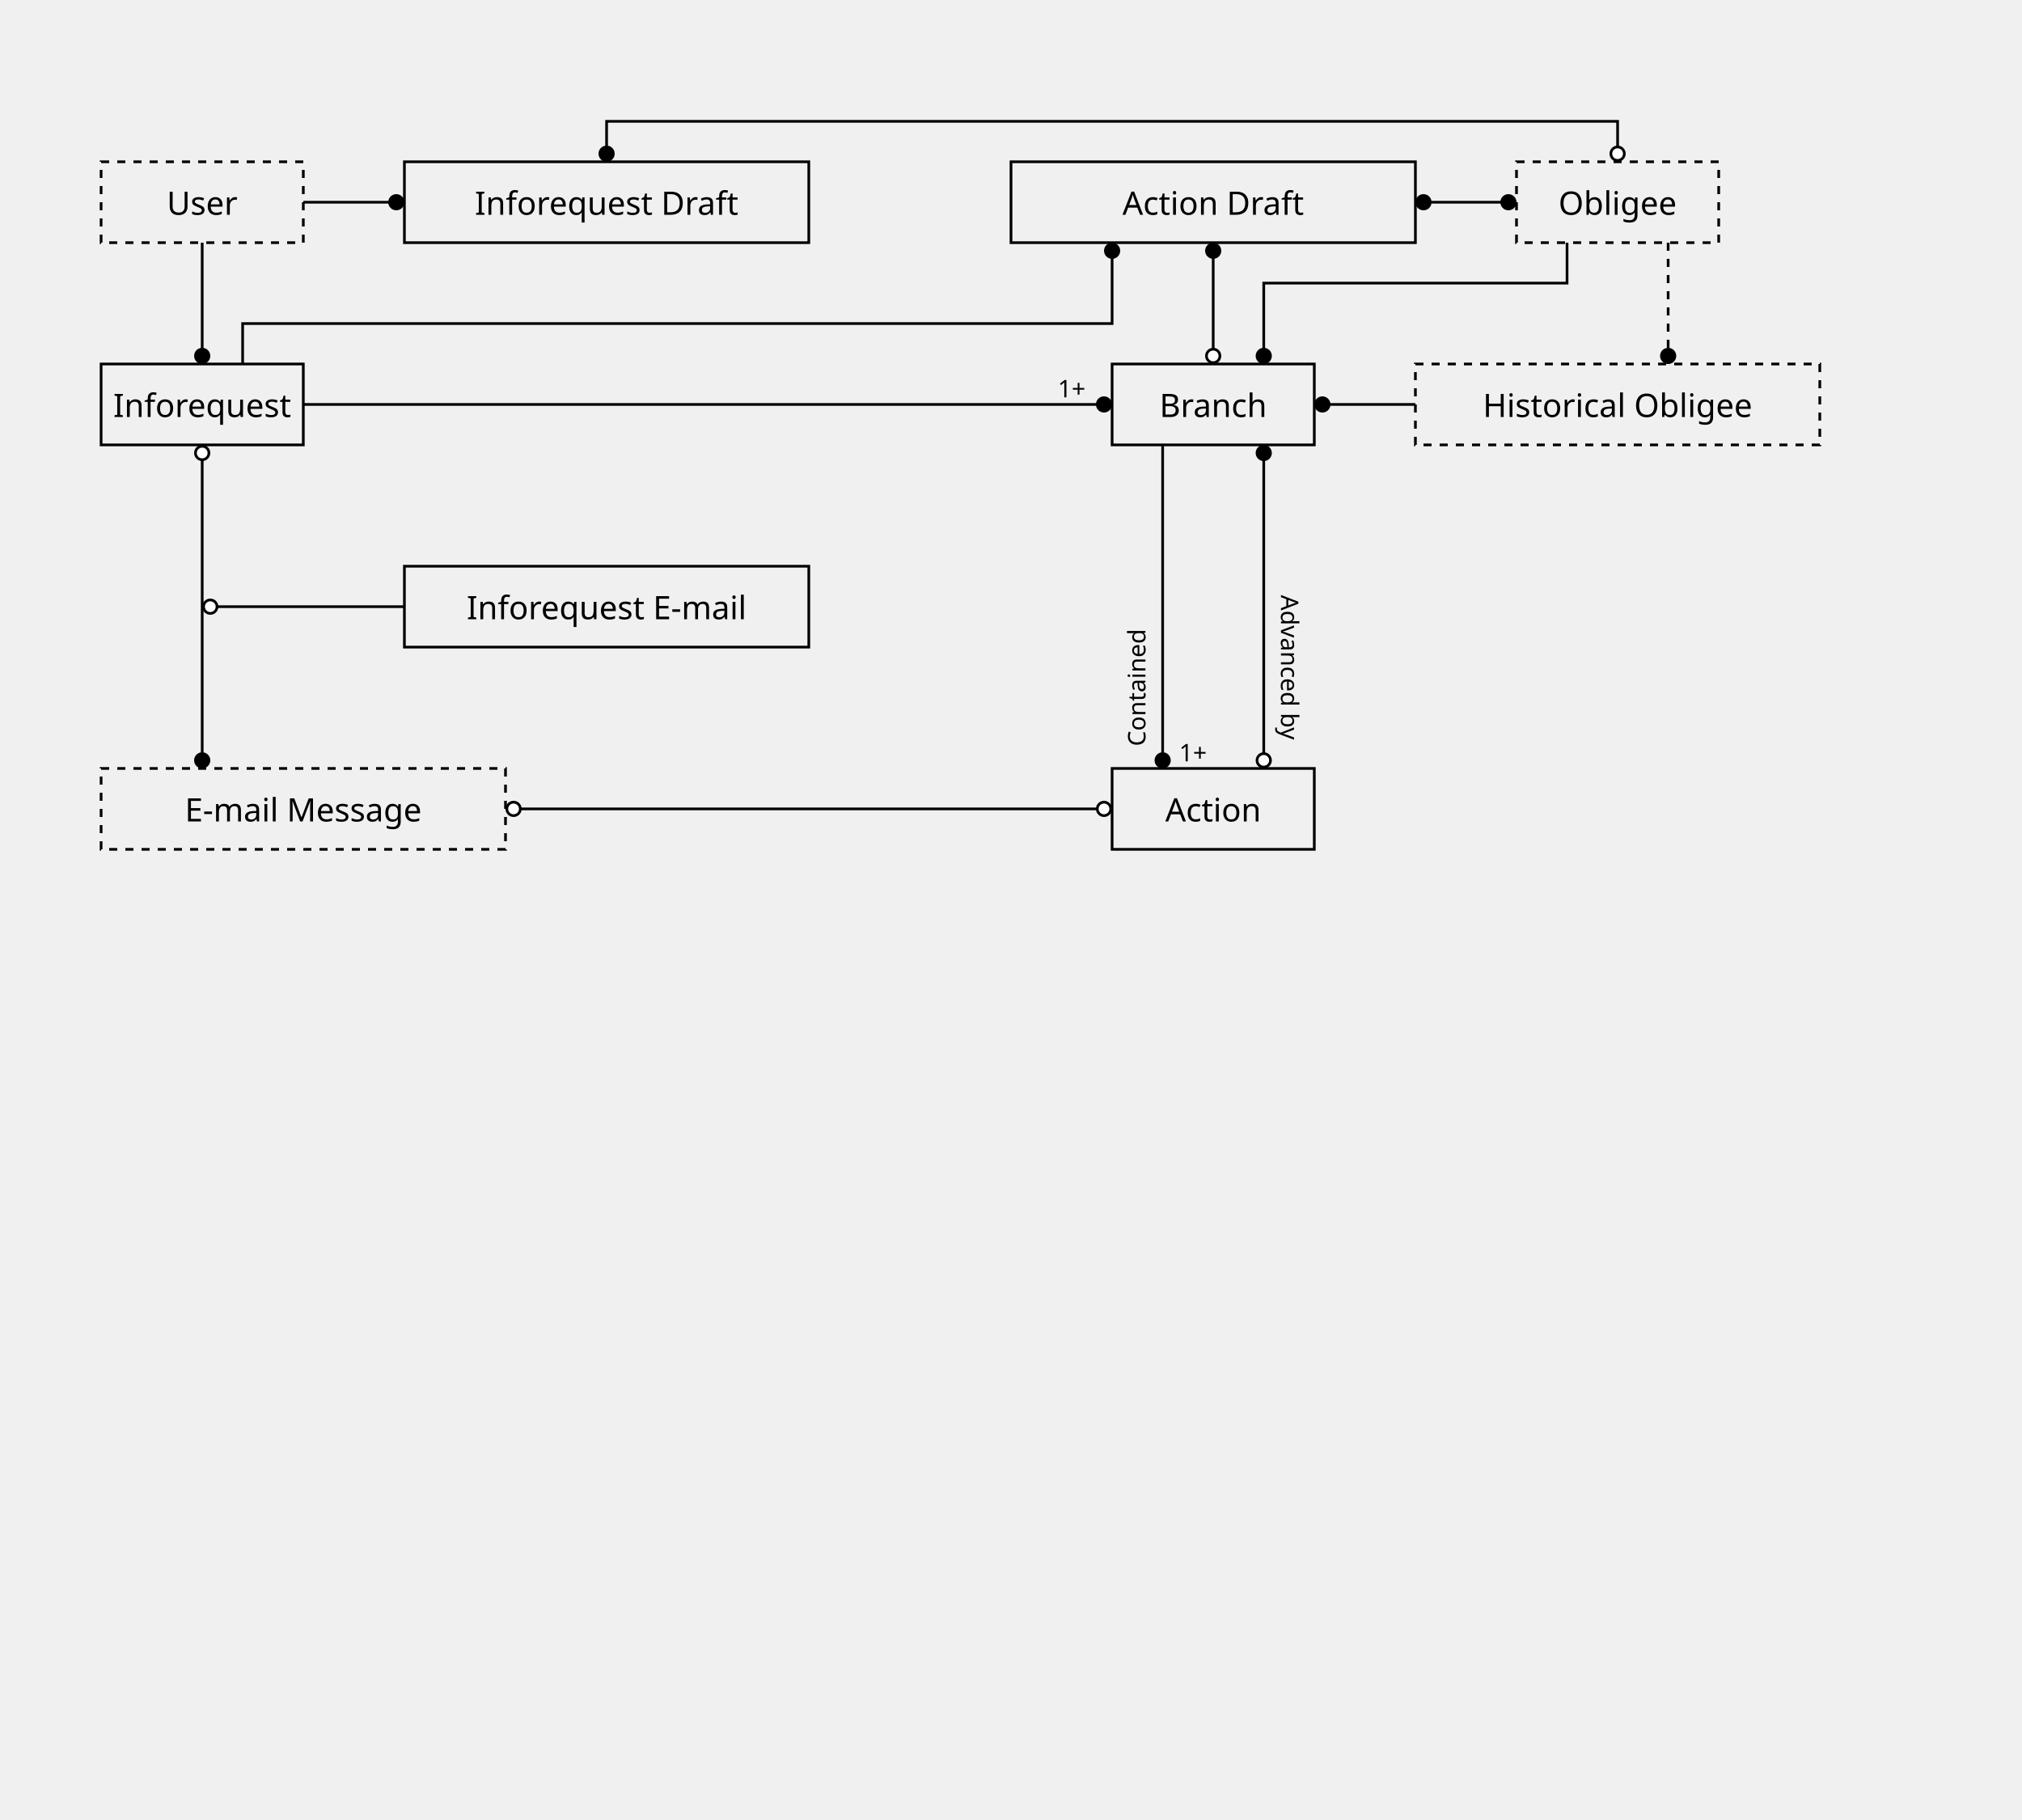
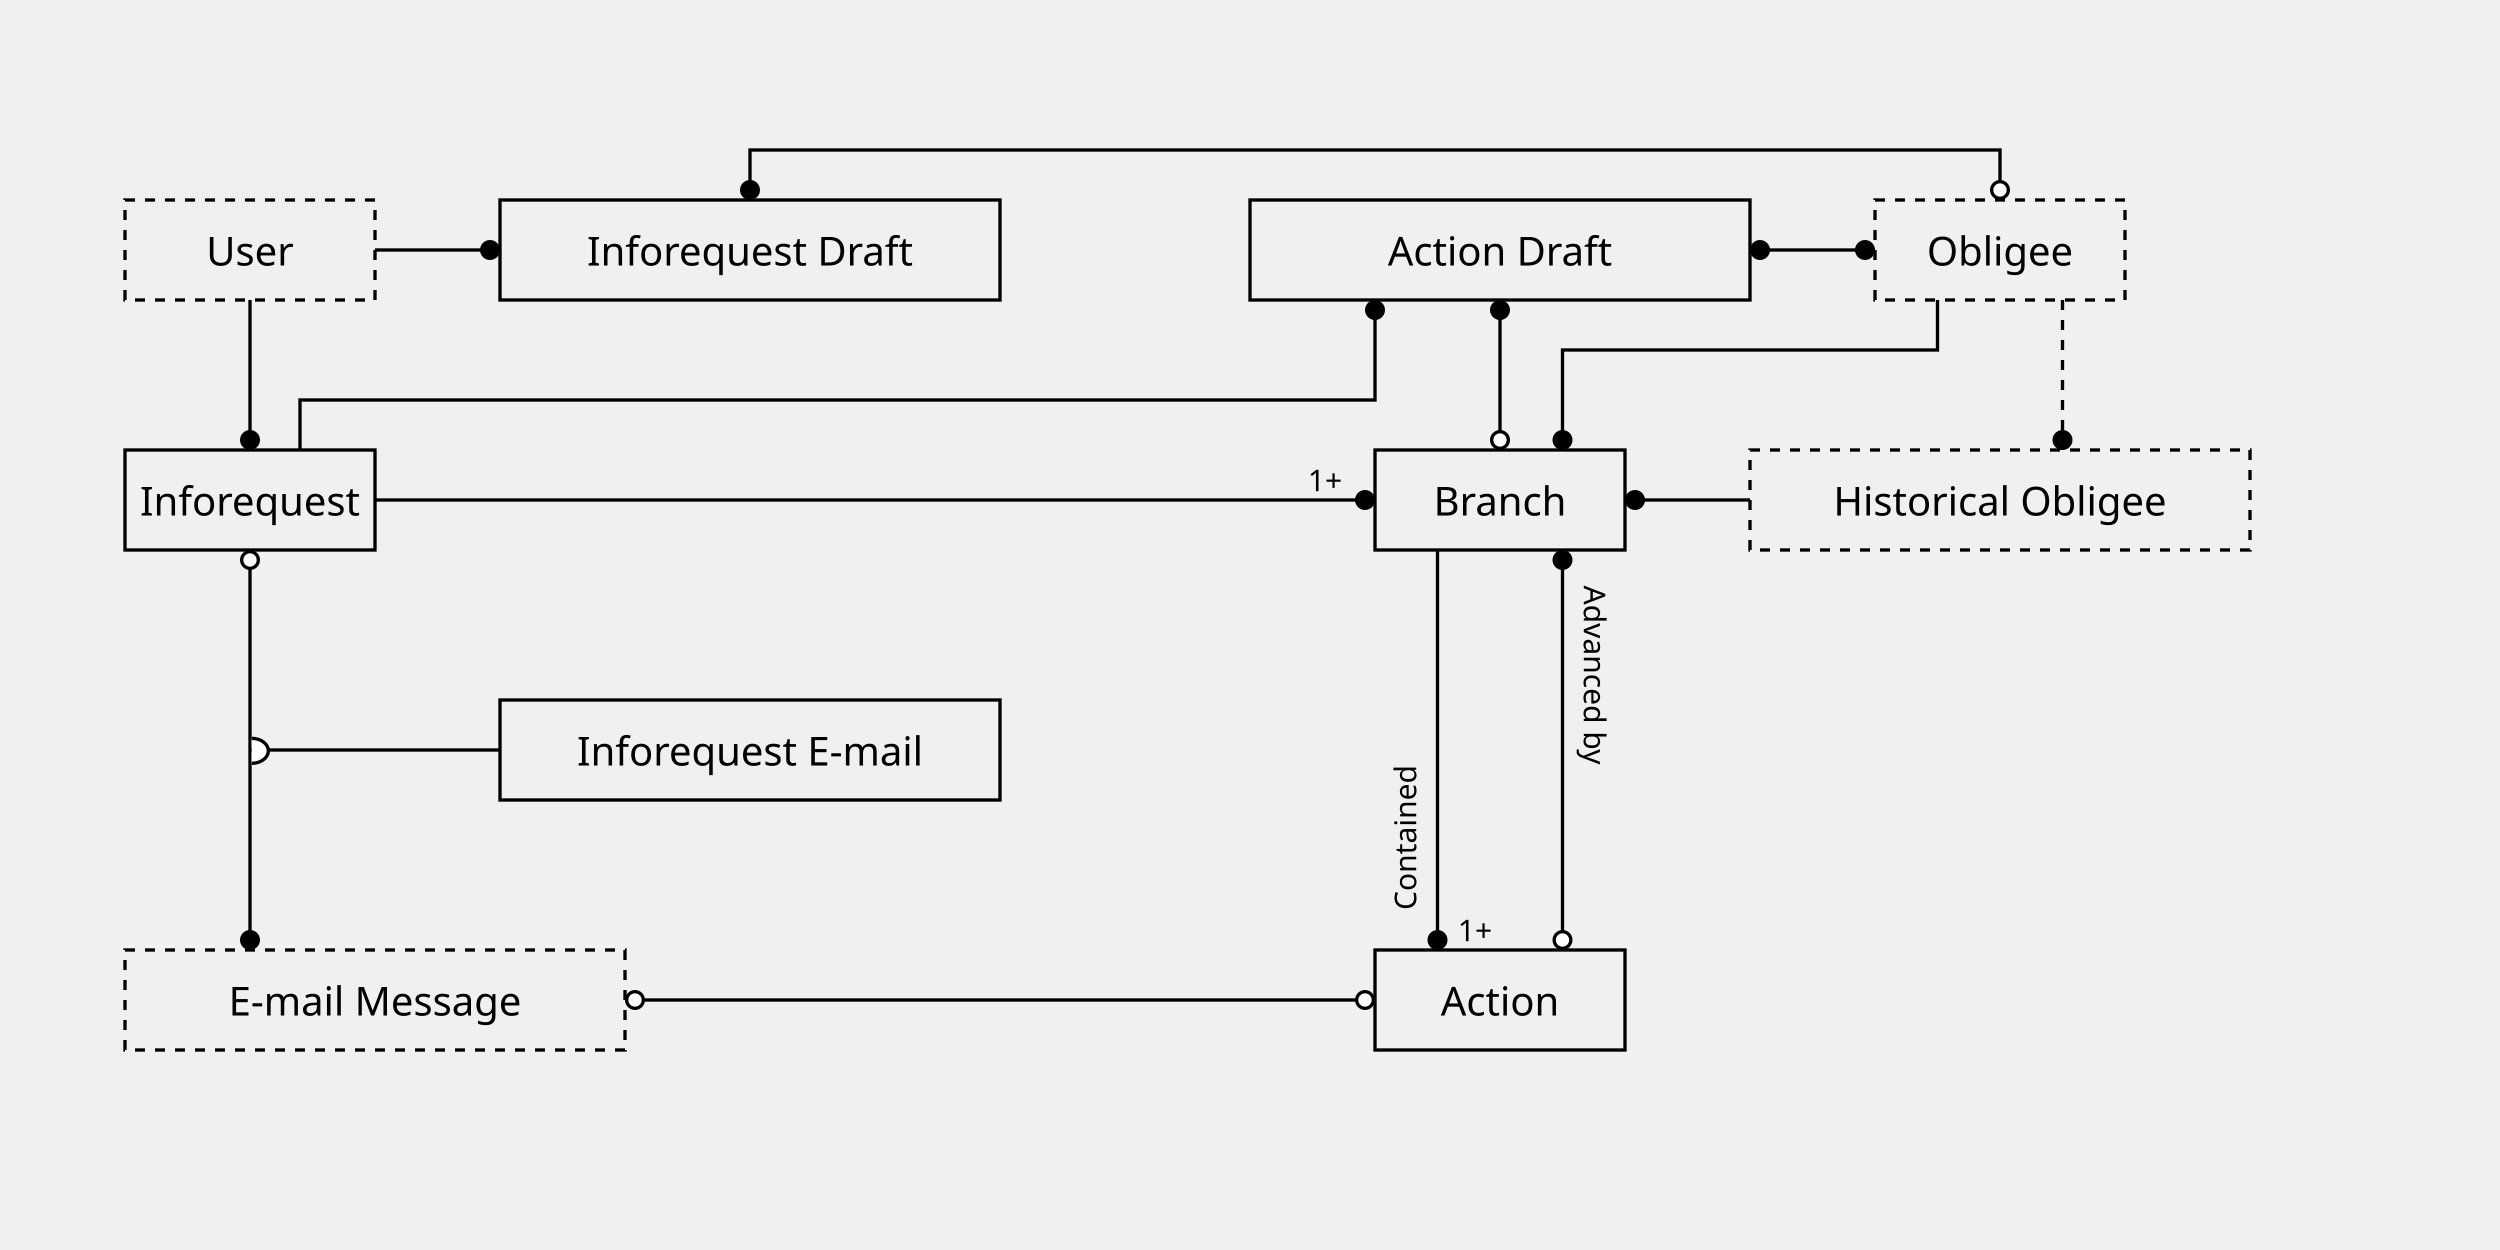
- <svg xmlns="http://www.w3.org/2000/svg" version="1.1" viewBox="0 0 1000 900">
+ <svg xmlns="http://www.w3.org/2000/svg" version="1.1" viewBox="0 0 1000 500">
  <style>
      text {
        font-family: sans-serif;
+       }
+       .external{
+         stroke-dasharray: 3pt;
      }
      .caption {
        font-size: 12pt;
        text-anchor: middle;
        dominant-baseline: central;
      }
      .note {
        font-size: 9pt;
        text-anchor: middle;
        dominant-baseline: ideographic;
+       }
+       .left-rotation{
+         transform: rotate(-90deg);
+       }
+       .right-rotation{
+         transform: rotate(90deg);
      }
      .relation {
        fill: none;
        stroke: black;
        stroke-width: 1pt;
      }
      .relation.from-many {
        marker-start: url(#relation-many)
      }
      .relation.to-many {
        marker-end: url(#relation-many)
      }
-     .relation.from-optional {
+       .relation.from-optional {
        marker-start: url(#relation-optional)
      }
-     .relation.to-optional {
+       .relation.to-optional {
        marker-end: url(#relation-optional)
      }
  </style>
  <defs>
    <marker id="relation-many" orient="auto-start-reverse" markerWidth="6" markerHeight="6" refX="6" refY="3">
      <circle cx="3" cy="3" r="3" />
    </marker>
    <marker id="relation-optional" orient="auto-start-reverse" markerWidth="6" markerHeight="6" refX="6" refY="3">
      <circle cx="3" cy="3" r="2.5" fill="white" stroke="black" stroke-width="1" />
    </marker>
+     <marker id="link_attribute" orient="-90" markerWidth="10" markerHeight="6" refX="5" refY="0">
+       <path d="M 1 0.5 A 1.5 2, 0, 0 0, 8.5 0.5" fill="white" stroke="black" />
+     </marker>
    <g id="model">
      <rect class="box" x="-100" y="-20" width="200" height="40" fill="none" stroke="black" stroke-width="1pt" />
    </g>
    <g id="model-narrow">
      <rect class="box" x="-50" y="-20" width="100" height="40" fill="none" stroke="black" stroke-width="1pt" />
    </g>
-     <g id="external">
-       <rect class="box" x="-100" y="-20" width="200" height="40" fill="none" stroke="black" stroke-width="1pt" stroke-dasharray="3pt" />
-     </g>
-     <g id="external-narrow">
-       <rect class="box" x="-50" y="-20" width="100" height="40" fill="none" stroke="black" stroke-width="1pt" stroke-dasharray="3pt" />
-     </g>
  </defs>
  <g transform="translate(100 100)">
-     <use href="#external-narrow" />
+     <use href="#model-narrow" class="external" />
    <text class="caption">User</text>
    <path class="relation from-one to-many" d="M 0,20 0,80" />
    <path class="relation from-one to-many" d="M 50,0 100,0" />
  </g>
  <g transform="translate(100 200)">
    <use href="#model-narrow" />
    <text class="caption">Inforequest</text>
    <path class="relation from-optional to-many" d="M 0,20 0,180" />
    <path class="relation from-one to-many" d="M 20,-20 20,-40 450,-40 450,-80" />
    <path class="relation from-one to-many" d="M 50,0 450,0" />
    <text class="note" x="430" y="0">1+</text>
  </g>
  <g transform="translate(150 400)">
-     <use href="#external" />
+     <use href="#model" class="external" />
    <text class="caption">E-mail Message</text>
    <path class="relation from-optional to-optional" d="M 100,0 400,0" />
  </g>
  <g transform="translate(300 100)">
    <use href="#model" />
    <text class="caption">Inforequest Draft</text>
    <path class="relation from-many to-optional" d="M 0,-20 0,-40 500,-40 500,-20" />
  </g>
  <g transform="translate(300 300)">
    <use href="#model" />
    <text class="caption">Inforequest E-mail</text>
-     <path class="relation from-one to-optional" d="M -100,0 -200,0" />
+     <path class="relation from-one to-link_attribute" d="M -100,0 -200,0" marker-end="url(#link_attribute)" />
  </g>
  <g transform="translate(600 100)">
    <use href="#model" />
    <text class="caption">Action Draft</text>
    <path class="relation from-many to-optional" d="M 0,20 0,80" />
    <path class="relation from-many to-many" d="M 100,0 150,0" />
  </g>
  <g transform="translate(600 200)">
    <use href="#model-narrow" />
    <text class="caption">Branch</text>
    <path class="relation from-many to-one" d="M 25,-20 25,-60 175,-60 175,-80" />
    <path class="relation from-many to-one" d="M 50,0 100,0" />
    <path class="relation from-one to-many" d="M -25,20 -25,180" />
    <text class="note" x="-10" y="180">1+</text>
-     <text class="note" transform="rotate(-90)" x="-140" y="-30">Contained</text>
+     <text class="note left-rotation" x="-135" y="-30">Contained</text>
    <path class="relation from-many to-optional" d="M 25,20 25,180" />
-     <text class="note" transform="rotate(90)" x="130" y="-30">Advanced by</text>
+     <text class="note right-rotation" x="70" y="-30">Advanced by</text>
  </g>
  <g transform="translate(600 400)">
    <use href="#model-narrow" />
    <text class="caption">Action</text>
  </g>
  <g transform="translate(800 100)">
-     <use href="#external-narrow" />
+     <use href="#model-narrow" class="external" />
    <text class="caption">Obligee</text>
    <path class="relation from-one to-many" stroke-dasharray="3pt" d="M 25,20 25,80" />
  </g>
  <g transform="translate(800 200)">
-     <use href="#external" />
+     <use href="#model" class="external" />
    <text class="caption">Historical Obligee</text>
  </g>
</svg>
